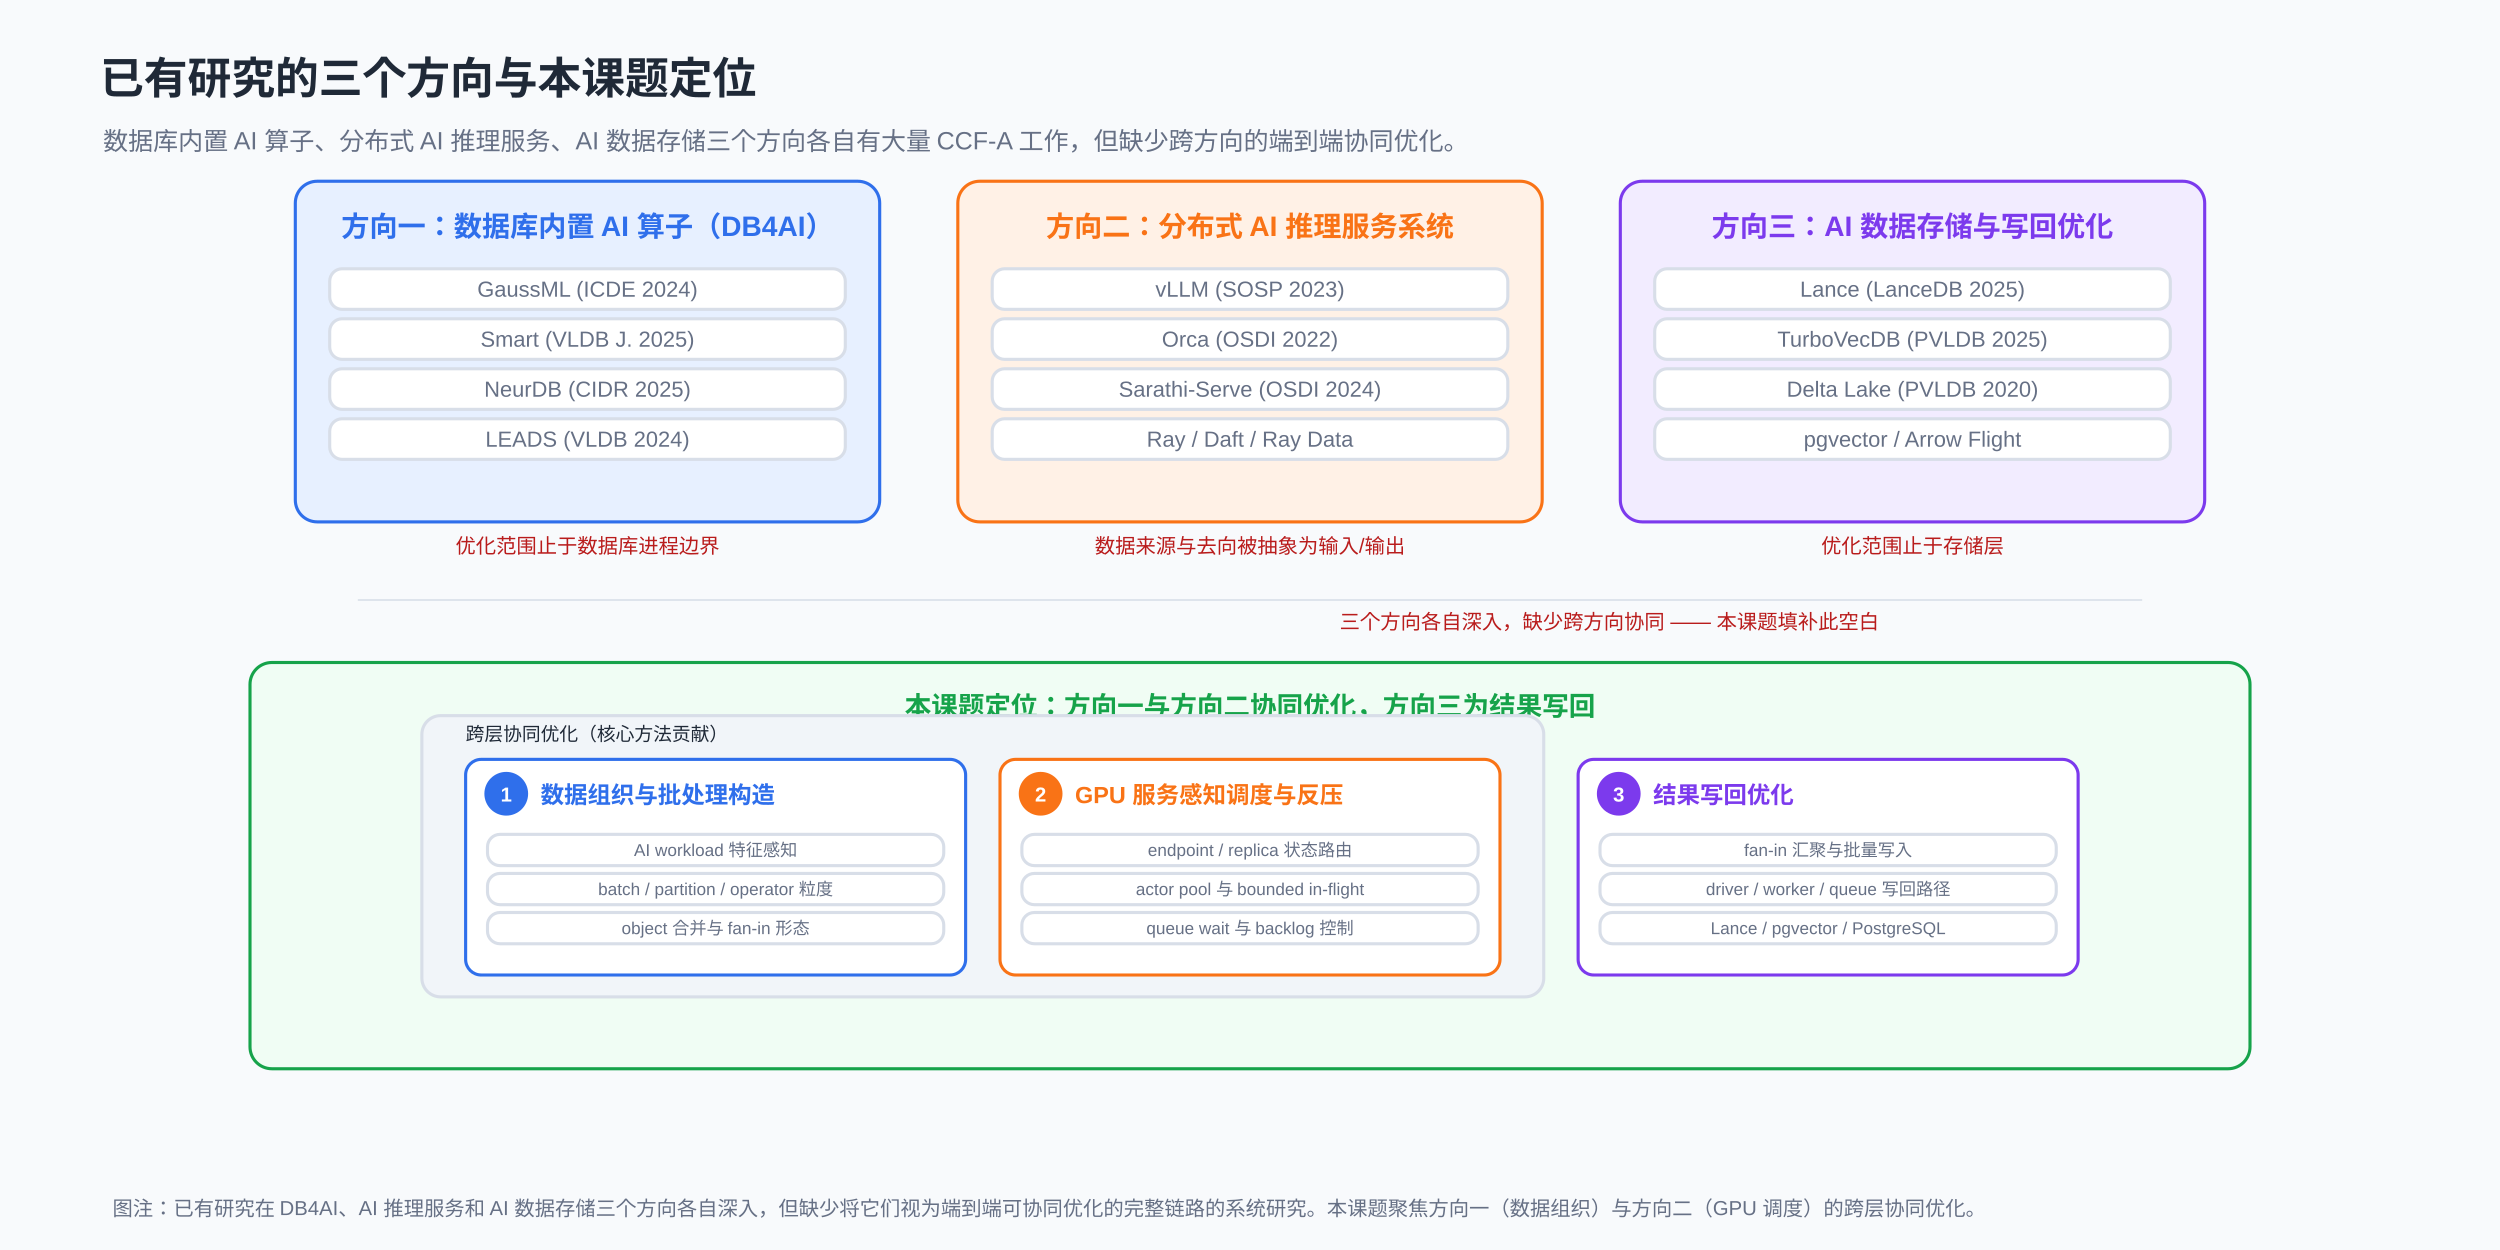
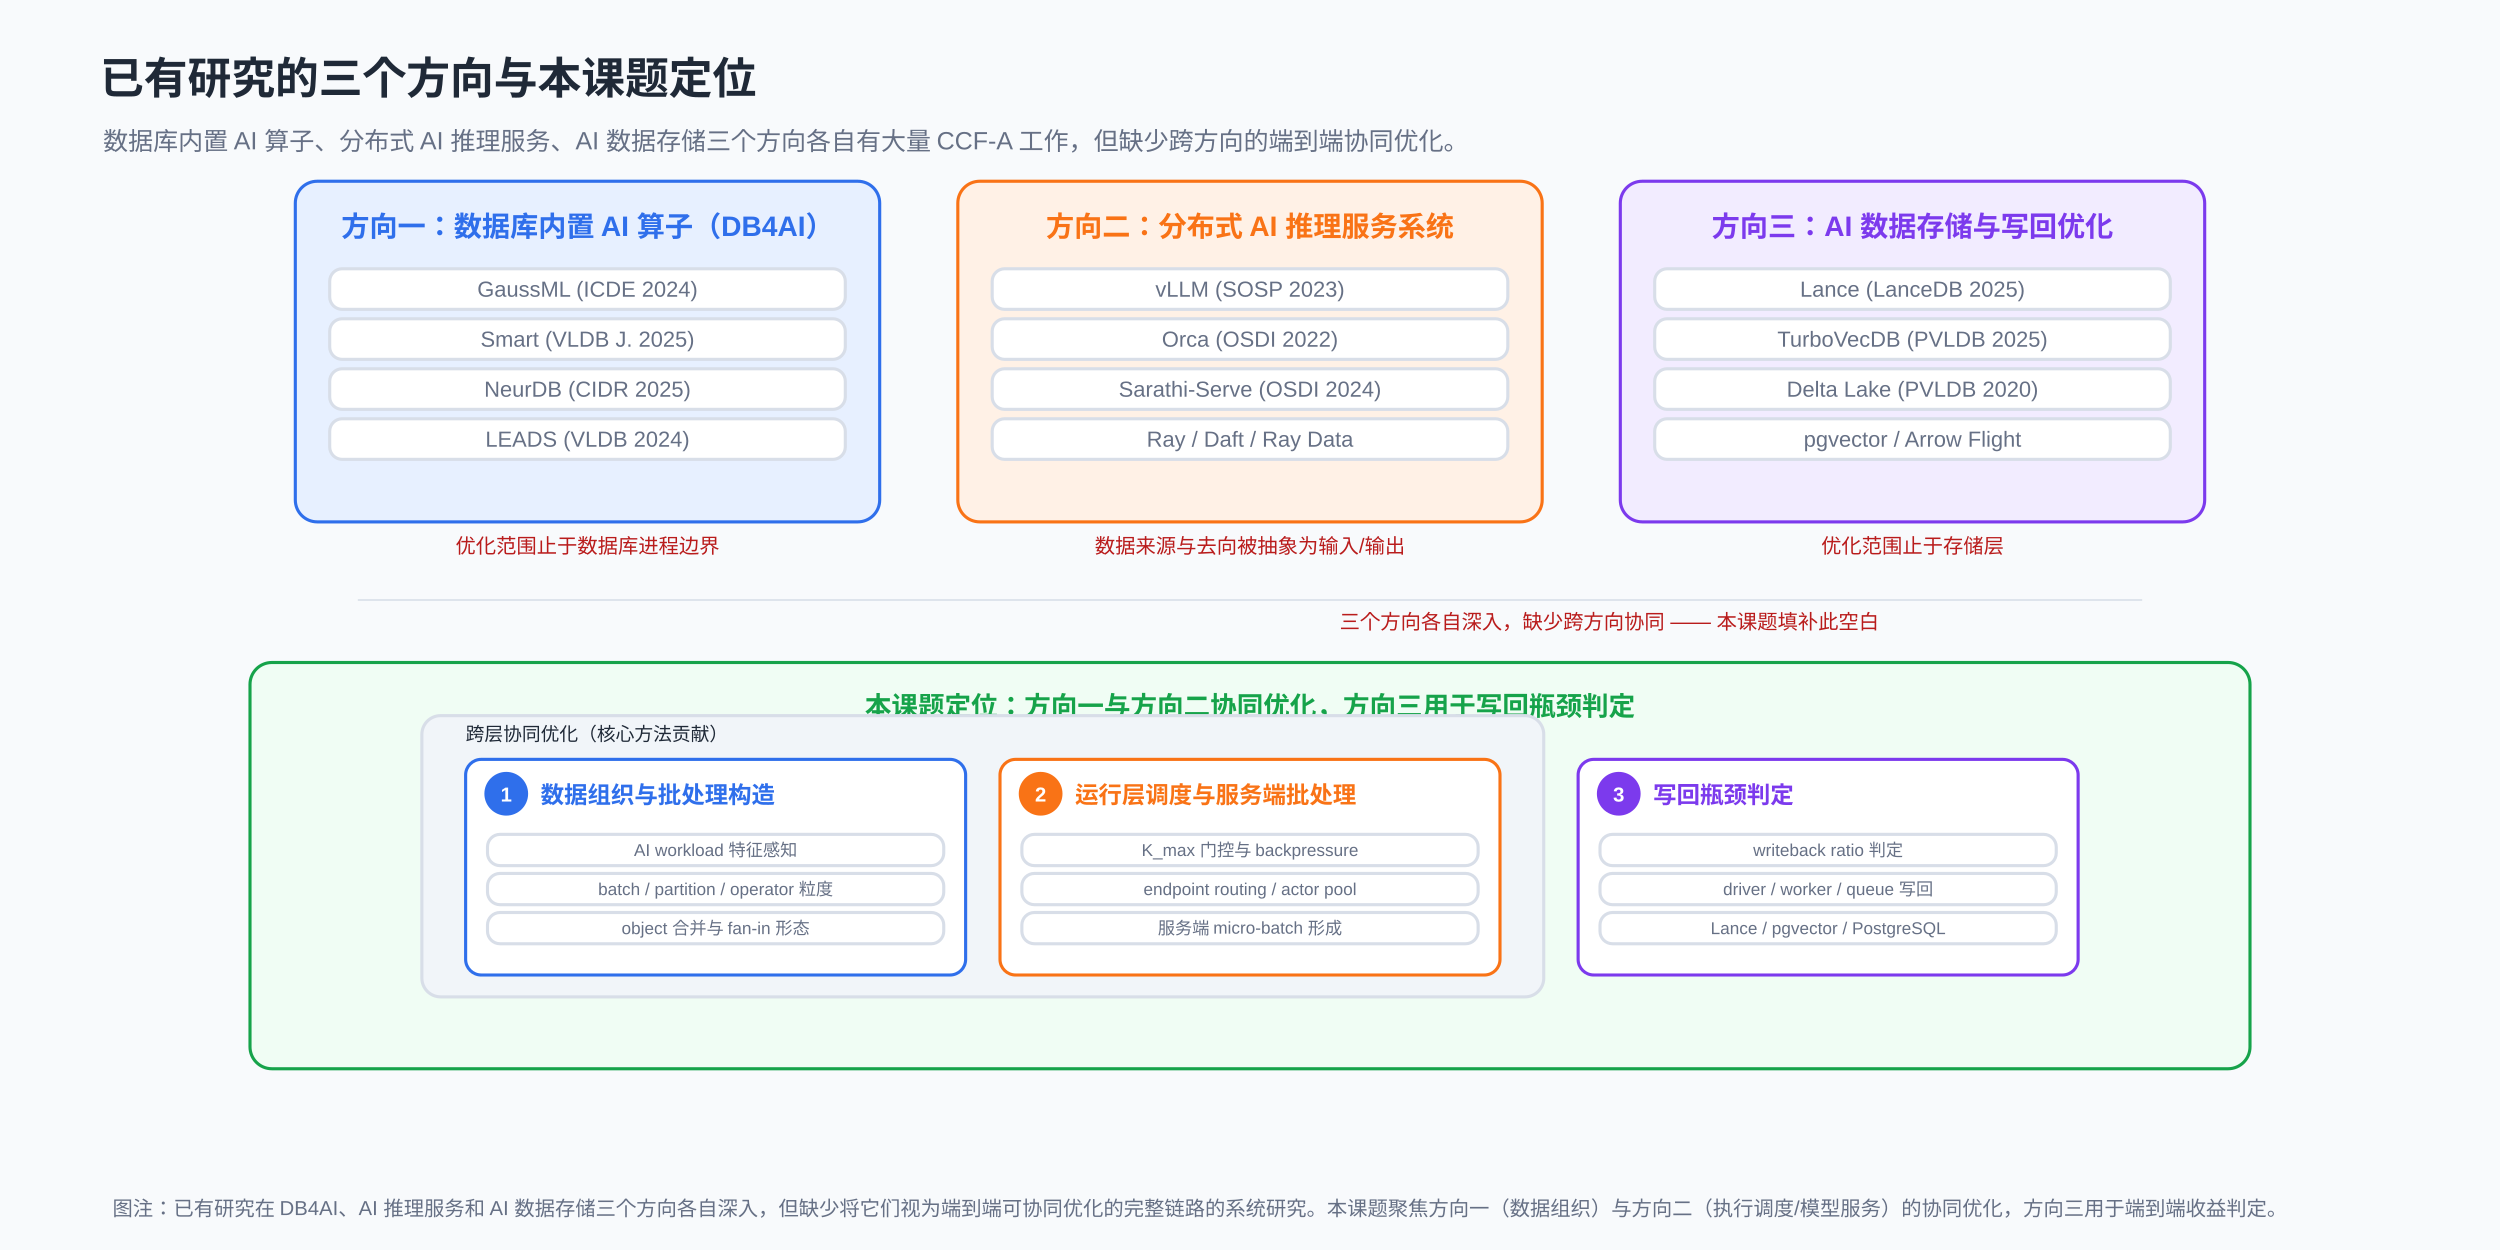
<svg xmlns="http://www.w3.org/2000/svg" width="1600" height="800" viewBox="0 0 1600 800">
  <rect width="1600" height="800" fill="#F8FAFC" />
  <text x="64" y="60" font-family="Microsoft YaHei,Arial,sans-serif" font-size="28" font-weight="700" fill="#1F2937" text-anchor="start">已有研究的三个方向与本课题定位</text>
  <text x="66" y="96" font-family="Microsoft YaHei,Arial,sans-serif" font-size="16" font-weight="400" fill="#667085" text-anchor="start">数据库内置 AI 算子、分布式 AI 推理服务、AI 数据存储三个方向各自有大量 CCF-A 工作，但缺少跨方向的端到端协同优化。</text>
  <rect x="189.0" y="116" width="374" height="218" rx="14" fill="#E7F0FF" stroke="#2F6FEB" stroke-width="2" />
  <text x="376.0" y="151.3" font-family="Microsoft YaHei,Arial,sans-serif" font-size="18" font-weight="700" fill="#2F6FEB" text-anchor="middle">方向一：数据库内置 AI 算子（DB4AI）</text>
  <rect x="211.0" y="172" width="330" height="26" rx="8" fill="#FFFFFF" stroke="#D8DEE8" stroke-width="2" />
  <text x="376.0" y="189.9" font-family="Microsoft YaHei,Arial,sans-serif" font-size="14" font-weight="400" fill="#667085" text-anchor="middle">GaussML (ICDE 2024)</text>
  <rect x="211.0" y="204" width="330" height="26" rx="8" fill="#FFFFFF" stroke="#D8DEE8" stroke-width="2" />
  <text x="376.0" y="221.9" font-family="Microsoft YaHei,Arial,sans-serif" font-size="14" font-weight="400" fill="#667085" text-anchor="middle">Smart (VLDB J. 2025)</text>
  <rect x="211.0" y="236" width="330" height="26" rx="8" fill="#FFFFFF" stroke="#D8DEE8" stroke-width="2" />
  <text x="376.0" y="253.9" font-family="Microsoft YaHei,Arial,sans-serif" font-size="14" font-weight="400" fill="#667085" text-anchor="middle">NeurDB (CIDR 2025)</text>
  <rect x="211.0" y="268" width="330" height="26" rx="8" fill="#FFFFFF" stroke="#D8DEE8" stroke-width="2" />
  <text x="376.0" y="285.9" font-family="Microsoft YaHei,Arial,sans-serif" font-size="14" font-weight="400" fill="#667085" text-anchor="middle">LEADS (VLDB 2024)</text>
  <rect x="613.0" y="116" width="374" height="218" rx="14" fill="#FFF1E6" stroke="#F97316" stroke-width="2" />
  <text x="800.0" y="151.3" font-family="Microsoft YaHei,Arial,sans-serif" font-size="18" font-weight="700" fill="#F97316" text-anchor="middle">方向二：分布式 AI 推理服务系统</text>
  <rect x="635.0" y="172" width="330" height="26" rx="8" fill="#FFFFFF" stroke="#D8DEE8" stroke-width="2" />
  <text x="800.0" y="189.9" font-family="Microsoft YaHei,Arial,sans-serif" font-size="14" font-weight="400" fill="#667085" text-anchor="middle">vLLM (SOSP 2023)</text>
  <rect x="635.0" y="204" width="330" height="26" rx="8" fill="#FFFFFF" stroke="#D8DEE8" stroke-width="2" />
  <text x="800.0" y="221.9" font-family="Microsoft YaHei,Arial,sans-serif" font-size="14" font-weight="400" fill="#667085" text-anchor="middle">Orca (OSDI 2022)</text>
  <rect x="635.0" y="236" width="330" height="26" rx="8" fill="#FFFFFF" stroke="#D8DEE8" stroke-width="2" />
  <text x="800.0" y="253.9" font-family="Microsoft YaHei,Arial,sans-serif" font-size="14" font-weight="400" fill="#667085" text-anchor="middle">Sarathi-Serve (OSDI 2024)</text>
  <rect x="635.0" y="268" width="330" height="26" rx="8" fill="#FFFFFF" stroke="#D8DEE8" stroke-width="2" />
  <text x="800.0" y="285.9" font-family="Microsoft YaHei,Arial,sans-serif" font-size="14" font-weight="400" fill="#667085" text-anchor="middle">Ray / Daft / Ray Data</text>
  <rect x="1037.0" y="116" width="374" height="218" rx="14" fill="#F2ECFF" stroke="#7C3AED" stroke-width="2" />
  <text x="1224.0" y="151.3" font-family="Microsoft YaHei,Arial,sans-serif" font-size="18" font-weight="700" fill="#7C3AED" text-anchor="middle">方向三：AI 数据存储与写回优化</text>
  <rect x="1059.0" y="172" width="330" height="26" rx="8" fill="#FFFFFF" stroke="#D8DEE8" stroke-width="2" />
  <text x="1224.0" y="189.9" font-family="Microsoft YaHei,Arial,sans-serif" font-size="14" font-weight="400" fill="#667085" text-anchor="middle">Lance (LanceDB 2025)</text>
  <rect x="1059.0" y="204" width="330" height="26" rx="8" fill="#FFFFFF" stroke="#D8DEE8" stroke-width="2" />
  <text x="1224.0" y="221.9" font-family="Microsoft YaHei,Arial,sans-serif" font-size="14" font-weight="400" fill="#667085" text-anchor="middle">TurboVecDB (PVLDB 2025)</text>
  <rect x="1059.0" y="236" width="330" height="26" rx="8" fill="#FFFFFF" stroke="#D8DEE8" stroke-width="2" />
  <text x="1224.0" y="253.9" font-family="Microsoft YaHei,Arial,sans-serif" font-size="14" font-weight="400" fill="#667085" text-anchor="middle">Delta Lake (PVLDB 2020)</text>
  <rect x="1059.0" y="268" width="330" height="26" rx="8" fill="#FFFFFF" stroke="#D8DEE8" stroke-width="2" />
  <text x="1224.0" y="285.9" font-family="Microsoft YaHei,Arial,sans-serif" font-size="14" font-weight="400" fill="#667085" text-anchor="middle">pgvector / Arrow Flight</text>
  <text x="376.0" y="354" font-family="Microsoft YaHei,Arial,sans-serif" font-size="13" font-weight="400" fill="#B91C1C" text-anchor="middle">优化范围止于数据库进程边界</text>
  <text x="800.0" y="354" font-family="Microsoft YaHei,Arial,sans-serif" font-size="13" font-weight="400" fill="#B91C1C" text-anchor="middle">数据来源与去向被抽象为输入/输出</text>
  <text x="1224.0" y="354" font-family="Microsoft YaHei,Arial,sans-serif" font-size="13" font-weight="400" fill="#B91C1C" text-anchor="middle">优化范围止于存储层</text>
  <line x1="229.0" y1="384" x2="1371.0" y2="384" stroke="#D8DEE8" stroke-width="1" />
  <text x="1030.0" y="402.55" font-family="Microsoft YaHei,Arial,sans-serif" font-size="13" font-weight="400" fill="#B91C1C" text-anchor="middle">三个方向各自深入，缺少跨方向协同 —— 本课题填补此空白</text>
  <rect x="160.0" y="424" width="1280" height="260" rx="14" fill="#F0FDF4" stroke="#16A34A" stroke-width="2" />
-   <text x="800.0" y="457.95" font-family="Microsoft YaHei,Arial,sans-serif" font-size="17" font-weight="700" fill="#16A34A" text-anchor="middle">本课题定位：方向一与方向二协同优化，方向三为结果写回</text>
+   <text x="800.0" y="457.95" font-family="Microsoft YaHei,Arial,sans-serif" font-size="17" font-weight="700" fill="#16A34A" text-anchor="middle">本课题定位：方向一与方向二协同优化，方向三用于写回瓶颈判定</text>
  <rect x="270.0" y="458" width="718" height="180" rx="12" fill="#F1F5F9" stroke="#D8DEE8" stroke-width="2" />
  <rect x="298.0" y="486" width="320" height="138" rx="10" fill="#FFFFFF" stroke="#2F6FEB" stroke-width="2" />
  <circle cx="324.0" cy="508" r="14" fill="#2F6FEB" />
  <text x="324.0" y="513" font-family="Microsoft YaHei,Arial,sans-serif" font-size="13" font-weight="700" fill="#FFFFFF" text-anchor="middle">1</text>
  <text x="346.0" y="514" font-family="Microsoft YaHei,Arial,sans-serif" font-size="15" font-weight="700" fill="#2F6FEB" text-anchor="start">数据组织与批处理构造</text>
  <rect x="312.0" y="534" width="292" height="20" rx="8" fill="#FFFFFF" stroke="#D8DEE8" stroke-width="2" />
  <text x="458.0" y="547.85" font-family="Microsoft YaHei,Arial,sans-serif" font-size="11" font-weight="400" fill="#667085" text-anchor="middle">AI workload 特征感知</text>
  <rect x="312.0" y="559" width="292" height="20" rx="8" fill="#FFFFFF" stroke="#D8DEE8" stroke-width="2" />
  <text x="458.0" y="572.85" font-family="Microsoft YaHei,Arial,sans-serif" font-size="11" font-weight="400" fill="#667085" text-anchor="middle">batch / partition / operator 粒度</text>
  <rect x="312.0" y="584" width="292" height="20" rx="8" fill="#FFFFFF" stroke="#D8DEE8" stroke-width="2" />
  <text x="458.0" y="597.85" font-family="Microsoft YaHei,Arial,sans-serif" font-size="11" font-weight="400" fill="#667085" text-anchor="middle">object 合并与 fan-in 形态</text>
  <rect x="640.0" y="486" width="320" height="138" rx="10" fill="#FFFFFF" stroke="#F97316" stroke-width="2" />
  <circle cx="666.0" cy="508" r="14" fill="#F97316" />
  <text x="666.0" y="513" font-family="Microsoft YaHei,Arial,sans-serif" font-size="13" font-weight="700" fill="#FFFFFF" text-anchor="middle">2</text>
-   <text x="688.0" y="514" font-family="Microsoft YaHei,Arial,sans-serif" font-size="15" font-weight="700" fill="#F97316" text-anchor="start">GPU 服务感知调度与反压</text>
+   <text x="688.0" y="514" font-family="Microsoft YaHei,Arial,sans-serif" font-size="15" font-weight="700" fill="#F97316" text-anchor="start">运行层调度与服务端批处理</text>
  <rect x="654.0" y="534" width="292" height="20" rx="8" fill="#FFFFFF" stroke="#D8DEE8" stroke-width="2" />
-   <text x="800.0" y="547.85" font-family="Microsoft YaHei,Arial,sans-serif" font-size="11" font-weight="400" fill="#667085" text-anchor="middle">endpoint / replica 状态路由</text>
+   <text x="800.0" y="547.85" font-family="Microsoft YaHei,Arial,sans-serif" font-size="11" font-weight="400" fill="#667085" text-anchor="middle">K_max 门控与 backpressure</text>
  <rect x="654.0" y="559" width="292" height="20" rx="8" fill="#FFFFFF" stroke="#D8DEE8" stroke-width="2" />
-   <text x="800.0" y="572.85" font-family="Microsoft YaHei,Arial,sans-serif" font-size="11" font-weight="400" fill="#667085" text-anchor="middle">actor pool 与 bounded in-flight</text>
+   <text x="800.0" y="572.85" font-family="Microsoft YaHei,Arial,sans-serif" font-size="11" font-weight="400" fill="#667085" text-anchor="middle">endpoint routing / actor pool</text>
  <rect x="654.0" y="584" width="292" height="20" rx="8" fill="#FFFFFF" stroke="#D8DEE8" stroke-width="2" />
-   <text x="800.0" y="597.85" font-family="Microsoft YaHei,Arial,sans-serif" font-size="11" font-weight="400" fill="#667085" text-anchor="middle">queue wait 与 backlog 控制</text>
+   <text x="800.0" y="597.85" font-family="Microsoft YaHei,Arial,sans-serif" font-size="11" font-weight="400" fill="#667085" text-anchor="middle">服务端 micro-batch 形成</text>
  <rect x="1010.0" y="486" width="320" height="138" rx="10" fill="#FFFFFF" stroke="#7C3AED" stroke-width="2" />
  <circle cx="1036.0" cy="508" r="14" fill="#7C3AED" />
  <text x="1036.0" y="513" font-family="Microsoft YaHei,Arial,sans-serif" font-size="13" font-weight="700" fill="#FFFFFF" text-anchor="middle">3</text>
-   <text x="1058.0" y="514" font-family="Microsoft YaHei,Arial,sans-serif" font-size="15" font-weight="700" fill="#7C3AED" text-anchor="start">结果写回优化</text>
+   <text x="1058.0" y="514" font-family="Microsoft YaHei,Arial,sans-serif" font-size="15" font-weight="700" fill="#7C3AED" text-anchor="start">写回瓶颈判定</text>
  <rect x="1024.0" y="534" width="292" height="20" rx="8" fill="#FFFFFF" stroke="#D8DEE8" stroke-width="2" />
-   <text x="1170.0" y="547.85" font-family="Microsoft YaHei,Arial,sans-serif" font-size="11" font-weight="400" fill="#667085" text-anchor="middle">fan-in 汇聚与批量写入</text>
+   <text x="1170.0" y="547.85" font-family="Microsoft YaHei,Arial,sans-serif" font-size="11" font-weight="400" fill="#667085" text-anchor="middle">writeback ratio 判定</text>
  <rect x="1024.0" y="559" width="292" height="20" rx="8" fill="#FFFFFF" stroke="#D8DEE8" stroke-width="2" />
-   <text x="1170.0" y="572.85" font-family="Microsoft YaHei,Arial,sans-serif" font-size="11" font-weight="400" fill="#667085" text-anchor="middle">driver / worker / queue 写回路径</text>
+   <text x="1170.0" y="572.85" font-family="Microsoft YaHei,Arial,sans-serif" font-size="11" font-weight="400" fill="#667085" text-anchor="middle">driver / worker / queue 写回</text>
  <rect x="1024.0" y="584" width="292" height="20" rx="8" fill="#FFFFFF" stroke="#D8DEE8" stroke-width="2" />
  <text x="1170.0" y="597.85" font-family="Microsoft YaHei,Arial,sans-serif" font-size="11" font-weight="400" fill="#667085" text-anchor="middle">Lance / pgvector / PostgreSQL</text>
  <text x="298.0" y="474" font-family="Microsoft YaHei,Arial,sans-serif" font-size="12" font-weight="400" fill="#1F2937" text-anchor="start">跨层协同优化（核心方法贡献）</text>
-   <text x="72" y="778" font-family="Microsoft YaHei,Arial,sans-serif" font-size="13" font-weight="400" fill="#667085" text-anchor="start">图注：已有研究在 DB4AI、AI 推理服务和 AI 数据存储三个方向各自深入，但缺少将它们视为端到端可协同优化的完整链路的系统研究。本课题聚焦方向一（数据组织）与方向二（GPU 调度）的跨层协同优化。</text>
+   <text x="72" y="778" font-family="Microsoft YaHei,Arial,sans-serif" font-size="13" font-weight="400" fill="#667085" text-anchor="start">图注：已有研究在 DB4AI、AI 推理服务和 AI 数据存储三个方向各自深入，但缺少将它们视为端到端可协同优化的完整链路的系统研究。本课题聚焦方向一（数据组织）与方向二（执行调度/模型服务）的协同优化，方向三用于端到端收益判定。</text>
</svg>
